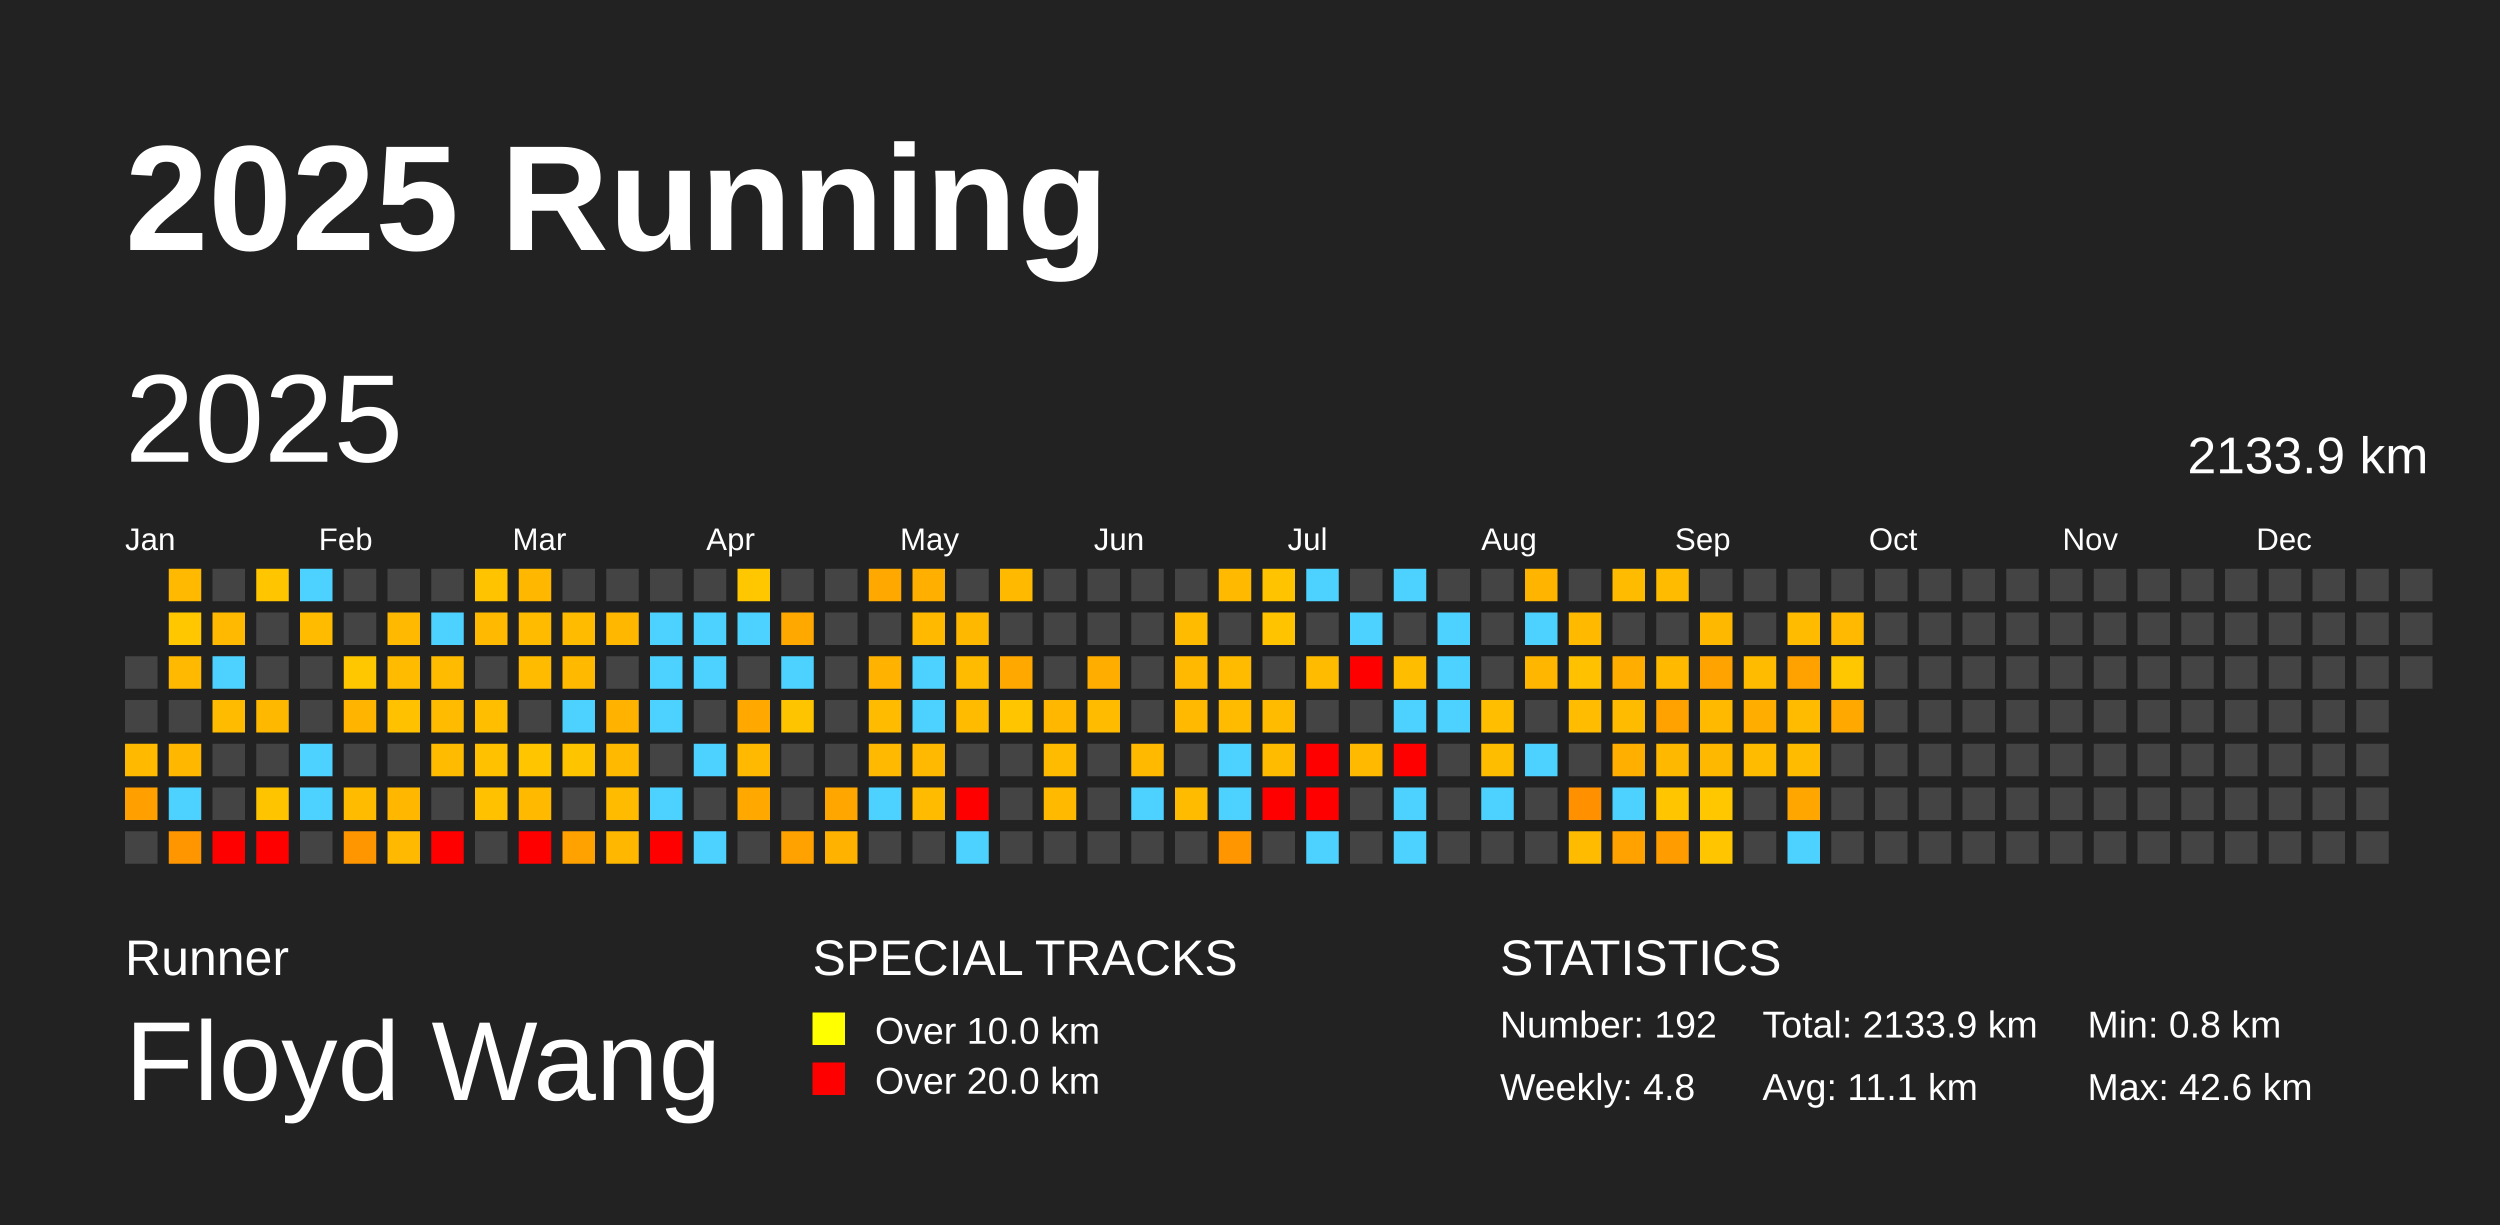
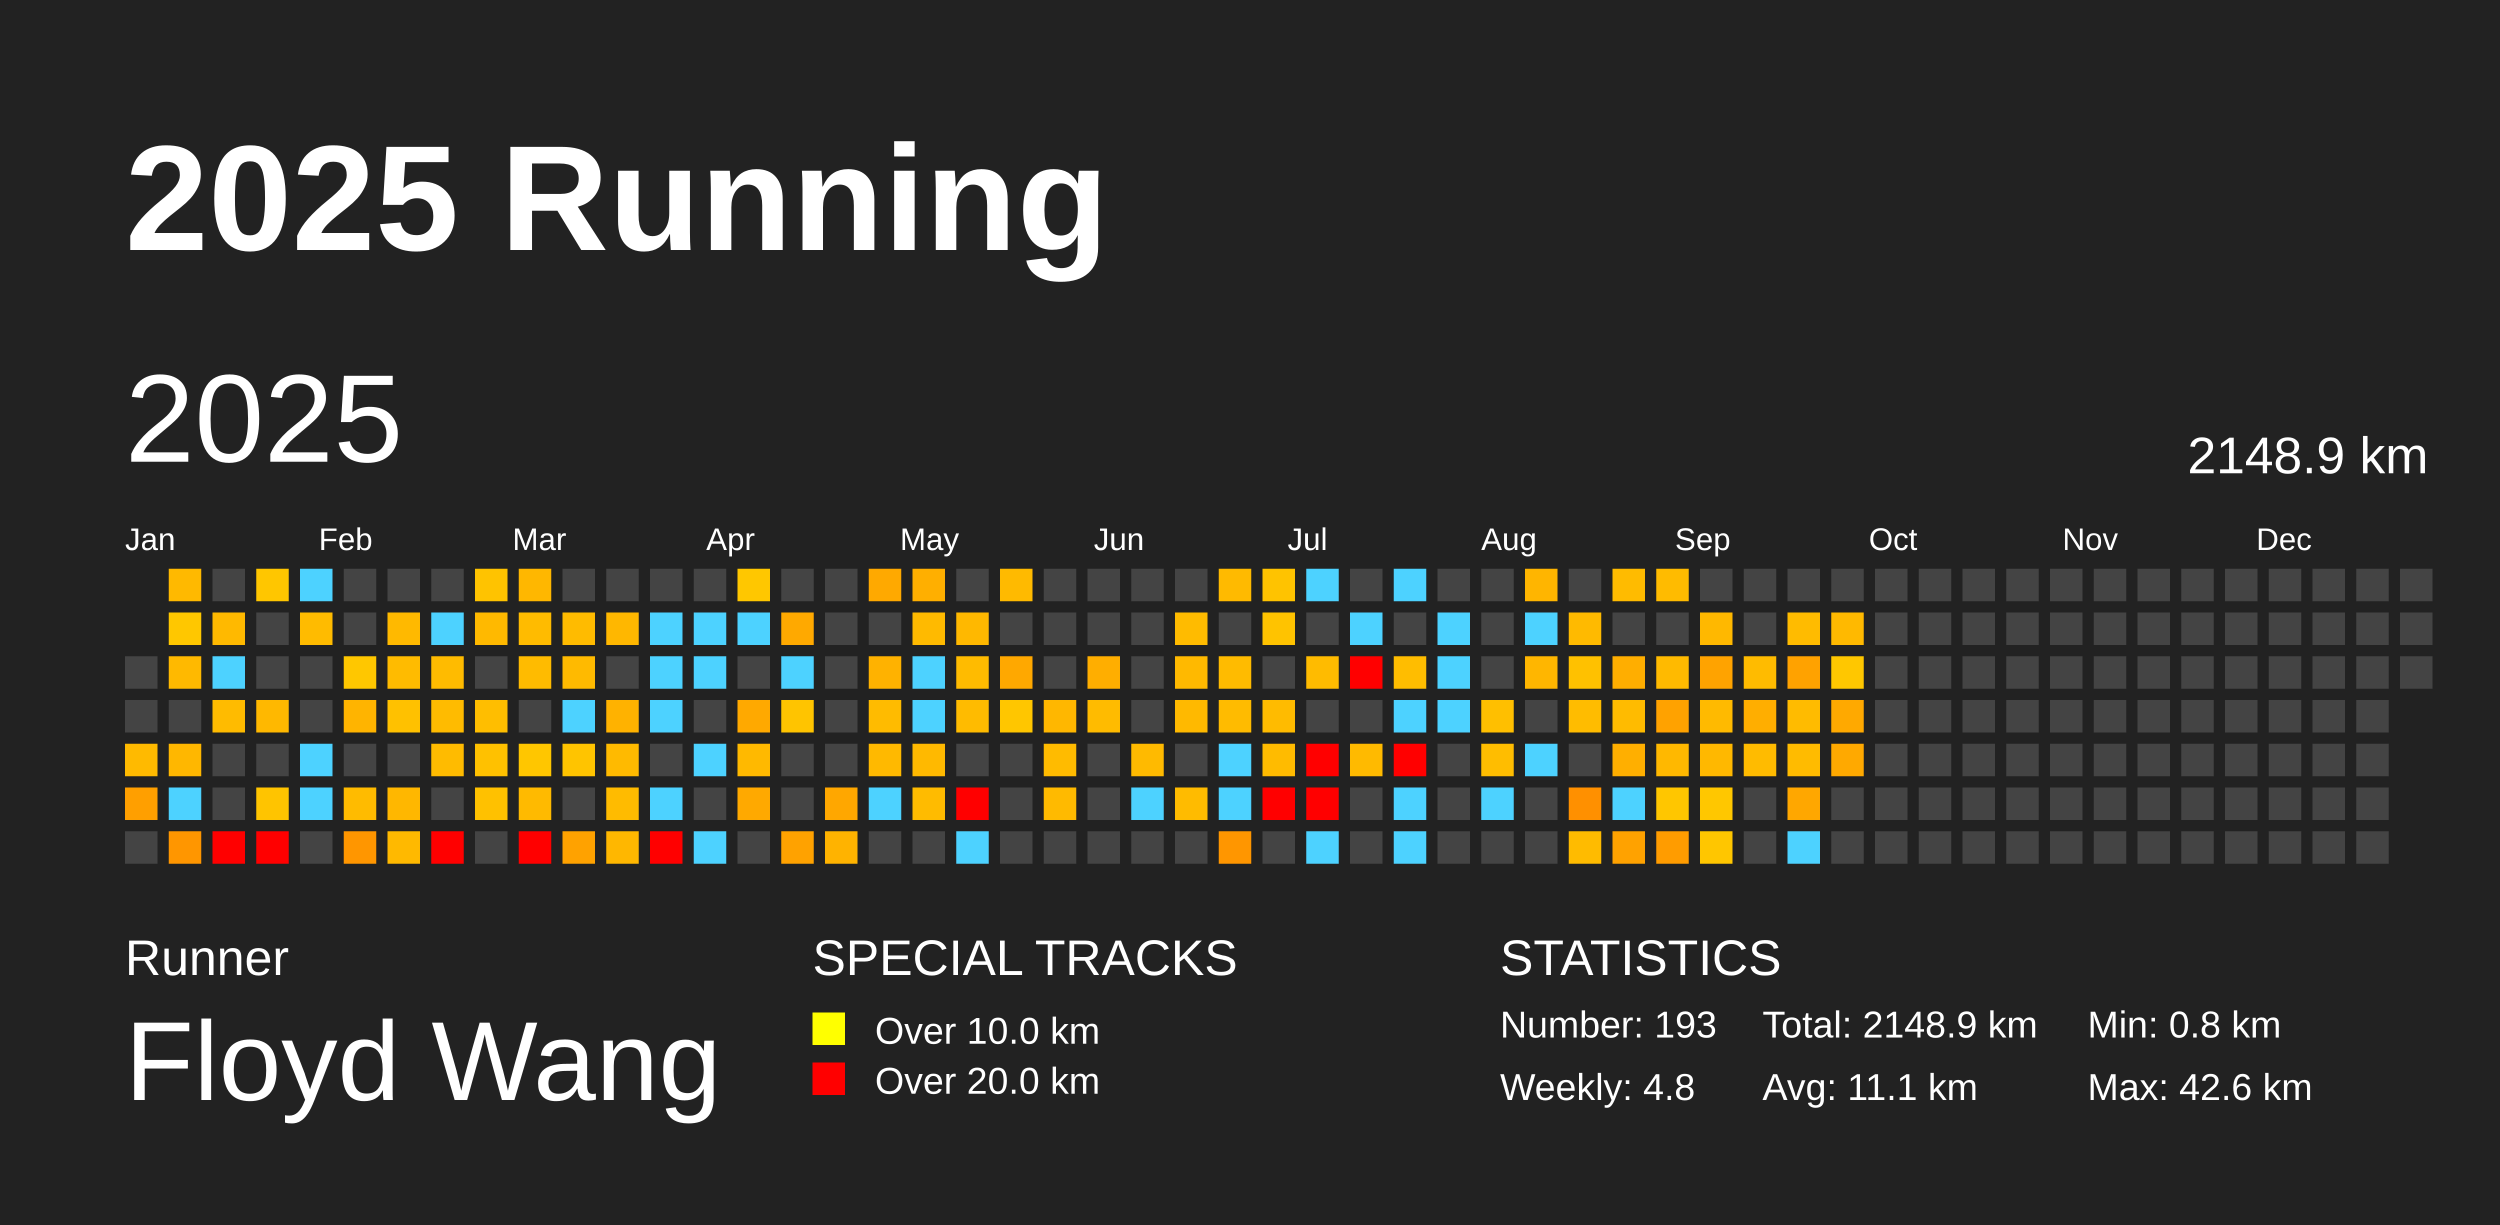
<svg xmlns="http://www.w3.org/2000/svg" baseProfile="full" height="98mm" version="1.1" viewBox="0,0,200,98" width="200mm">
  <defs />
  <rect fill="#222222" height="98" width="200" x="0" y="0" />
  <text fill="#FFFFFF" style="font-size:12px; font-family:Arial; font-weight:bold;" x="10" y="20">2025 Running</text>
  <text fill="#FFFFFF" style="font-size:4px; font-family:Arial" x="10" y="78">Runner</text>
  <text fill="#FFFFFF" style="font-size:9px; font-family:Arial" x="10" y="88">Floyd Wang</text>
  <text fill="#FFFFFF" style="font-size:4px; font-family:Arial" x="65" y="78">SPECIAL TRACKS</text>
  <rect fill="yellow" height="2.6" width="2.6" x="65" y="81" />
  <text fill="#FFFFFF" style="font-size:3px; font-family:Arial" x="70" y="83.5">Over 10.0 km</text>
  <rect fill="red" height="2.6" width="2.6" x="65" y="85" />
  <text fill="#FFFFFF" style="font-size:3px; font-family:Arial" x="70" y="87.5">Over 20.0 km</text>
  <text fill="#FFFFFF" style="font-size:4px; font-family:Arial" x="120" y="78">STATISTICS</text>
-   <text fill="#FFFFFF" style="font-size:3px; font-family:Arial" x="120" y="83">Number: 192</text>
+   <text fill="#FFFFFF" style="font-size:3px; font-family:Arial" x="120" y="83">Number: 193</text>
  <text fill="#FFFFFF" style="font-size:3px; font-family:Arial" x="120" y="88">Weekly: 4.8</text>
-   <text fill="#FFFFFF" style="font-size:3px; font-family:Arial" x="141" y="83">Total: 2133.9 km</text>
+   <text fill="#FFFFFF" style="font-size:3px; font-family:Arial" x="141" y="83">Total: 2148.9 km</text>
  <text fill="#FFFFFF" style="font-size:3px; font-family:Arial" x="141" y="88">Avg: 11.1 km</text>
  <text fill="#FFFFFF" style="font-size:3px; font-family:Arial" x="167" y="83">Min: 0.8 km</text>
  <text fill="#FFFFFF" style="font-size:3px; font-family:Arial" x="167" y="88">Max: 42.6 km</text>
  <text dominant-baseline="hanging" fill="#FFFFFF" style="font-size:10.0px; font-family:Arial;" x="10" y="30">2025</text>
-   <text dominant-baseline="hanging" fill="#FFFFFF" style="font-size:4.125px; font-family:Arial;" x="175" y="35">2133.9 km</text>
+   <text dominant-baseline="hanging" fill="#FFFFFF" style="font-size:4.125px; font-family:Arial;" x="175" y="35">2148.9 km</text>
  <text fill="#FFFFFF" style="font-size:2.5px; font-family:Arial" x="10.0" y="44">Jan</text>
  <text fill="#FFFFFF" style="font-size:2.5px; font-family:Arial" x="25.5" y="44">Feb</text>
  <text fill="#FFFFFF" style="font-size:2.5px; font-family:Arial" x="41.0" y="44">Mar</text>
  <text fill="#FFFFFF" style="font-size:2.5px; font-family:Arial" x="56.5" y="44">Apr</text>
  <text fill="#FFFFFF" style="font-size:2.5px; font-family:Arial" x="72.0" y="44">May</text>
  <text fill="#FFFFFF" style="font-size:2.5px; font-family:Arial" x="87.5" y="44">Jun</text>
  <text fill="#FFFFFF" style="font-size:2.5px; font-family:Arial" x="103.0" y="44">Jul</text>
  <text fill="#FFFFFF" style="font-size:2.5px; font-family:Arial" x="118.5" y="44">Aug</text>
  <text fill="#FFFFFF" style="font-size:2.5px; font-family:Arial" x="134.0" y="44">Sep</text>
  <text fill="#FFFFFF" style="font-size:2.5px; font-family:Arial" x="149.5" y="44">Oct</text>
  <text fill="#FFFFFF" style="font-size:2.5px; font-family:Arial" x="165.0" y="44">Nov</text>
  <text fill="#FFFFFF" style="font-size:2.5px; font-family:Arial" x="180.5" y="44">Dec</text>
  <rect fill="#444444" height="2.6" width="2.6" x="10.0" y="52.5" />
  <rect fill="#444444" height="2.6" width="2.6" x="10.0" y="56.0" />
  <rect fill="#ffba00" height="2.6" width="2.6" x="10.0" y="59.5" />
  <rect fill="#ff9f00" height="2.6" width="2.6" x="10.0" y="63.0" />
  <rect fill="#444444" height="2.6" width="2.6" x="10.0" y="66.5" />
  <rect fill="#ffb900" height="2.6" width="2.6" x="13.5" y="45.5" />
  <rect fill="#ffc700" height="2.6" width="2.6" x="13.5" y="49.0" />
  <rect fill="#ffb900" height="2.6" width="2.6" x="13.5" y="52.5" />
  <rect fill="#444444" height="2.6" width="2.6" x="13.5" y="56.0" />
  <rect fill="#ffb700" height="2.6" width="2.6" x="13.5" y="59.5" />
  <rect fill="#4dd2ff" height="2.6" width="2.6" x="13.5" y="63.0" />
  <rect fill="#ff9600" height="2.6" width="2.6" x="13.5" y="66.5" />
  <rect fill="#444444" height="2.6" width="2.6" x="17.0" y="45.5" />
  <rect fill="#ffb900" height="2.6" width="2.6" x="17.0" y="49.0" />
  <rect fill="#4dd2ff" height="2.6" width="2.6" x="17.0" y="52.5" />
  <rect fill="#ffbb00" height="2.6" width="2.6" x="17.0" y="56.0" />
  <rect fill="#444444" height="2.6" width="2.6" x="17.0" y="59.5" />
  <rect fill="#444444" height="2.6" width="2.6" x="17.0" y="63.0" />
  <rect fill="red" height="2.6" width="2.6" x="17.0" y="66.5" />
  <rect fill="#ffc600" height="2.6" width="2.6" x="20.5" y="45.5" />
  <rect fill="#444444" height="2.6" width="2.6" x="20.5" y="49.0" />
  <rect fill="#444444" height="2.6" width="2.6" x="20.5" y="52.5" />
  <rect fill="#ffb800" height="2.6" width="2.6" x="20.5" y="56.0" />
  <rect fill="#444444" height="2.6" width="2.6" x="20.5" y="59.5" />
  <rect fill="#ffc400" height="2.6" width="2.6" x="20.5" y="63.0" />
  <rect fill="red" height="2.6" width="2.6" x="20.5" y="66.5" />
  <rect fill="#4dd2ff" height="2.6" width="2.6" x="24.0" y="45.5" />
  <rect fill="#ffbb00" height="2.6" width="2.6" x="24.0" y="49.0" />
  <rect fill="#444444" height="2.6" width="2.6" x="24.0" y="52.5" />
  <rect fill="#444444" height="2.6" width="2.6" x="24.0" y="56.0" />
  <rect fill="#4dd2ff" height="2.6" width="2.6" x="24.0" y="59.5" />
  <rect fill="#4dd2ff" height="2.6" width="2.6" x="24.0" y="63.0" />
  <rect fill="#444444" height="2.6" width="2.6" x="24.0" y="66.5" />
  <rect fill="#444444" height="2.6" width="2.6" x="27.5" y="45.5" />
  <rect fill="#444444" height="2.6" width="2.6" x="27.5" y="49.0" />
  <rect fill="#ffc700" height="2.6" width="2.6" x="27.5" y="52.5" />
  <rect fill="#ffb400" height="2.6" width="2.6" x="27.5" y="56.0" />
  <rect fill="#444444" height="2.6" width="2.6" x="27.5" y="59.5" />
  <rect fill="#ffbb00" height="2.6" width="2.6" x="27.5" y="63.0" />
  <rect fill="#ff9600" height="2.6" width="2.6" x="27.5" y="66.5" />
  <rect fill="#444444" height="2.6" width="2.6" x="31.0" y="45.5" />
  <rect fill="#ffb900" height="2.6" width="2.6" x="31.0" y="49.0" />
  <rect fill="#ffbb00" height="2.6" width="2.6" x="31.0" y="52.5" />
  <rect fill="#ffc100" height="2.6" width="2.6" x="31.0" y="56.0" />
  <rect fill="#444444" height="2.6" width="2.6" x="31.0" y="59.5" />
  <rect fill="#ffb700" height="2.6" width="2.6" x="31.0" y="63.0" />
  <rect fill="#ffb900" height="2.6" width="2.6" x="31.0" y="66.5" />
  <rect fill="#444444" height="2.6" width="2.6" x="34.5" y="45.5" />
  <rect fill="#4dd2ff" height="2.6" width="2.6" x="34.5" y="49.0" />
  <rect fill="#ffbb00" height="2.6" width="2.6" x="34.5" y="52.5" />
  <rect fill="#ffbb00" height="2.6" width="2.6" x="34.5" y="56.0" />
  <rect fill="#ffbb00" height="2.6" width="2.6" x="34.5" y="59.5" />
  <rect fill="#444444" height="2.6" width="2.6" x="34.5" y="63.0" />
  <rect fill="red" height="2.6" width="2.6" x="34.5" y="66.5" />
  <rect fill="#ffc300" height="2.6" width="2.6" x="38.0" y="45.5" />
  <rect fill="#ffb900" height="2.6" width="2.6" x="38.0" y="49.0" />
  <rect fill="#444444" height="2.6" width="2.6" x="38.0" y="52.5" />
  <rect fill="#ffbe00" height="2.6" width="2.6" x="38.0" y="56.0" />
  <rect fill="#ffc100" height="2.6" width="2.6" x="38.0" y="59.5" />
  <rect fill="#ffc100" height="2.6" width="2.6" x="38.0" y="63.0" />
  <rect fill="#444444" height="2.6" width="2.6" x="38.0" y="66.5" />
  <rect fill="#ffb700" height="2.6" width="2.6" x="41.5" y="45.5" />
  <rect fill="#ffbb00" height="2.6" width="2.6" x="41.5" y="49.0" />
  <rect fill="#ffbb00" height="2.6" width="2.6" x="41.5" y="52.5" />
  <rect fill="#444444" height="2.6" width="2.6" x="41.5" y="56.0" />
  <rect fill="#ffc600" height="2.6" width="2.6" x="41.5" y="59.5" />
  <rect fill="#ffba00" height="2.6" width="2.6" x="41.5" y="63.0" />
  <rect fill="red" height="2.6" width="2.6" x="41.5" y="66.5" />
  <rect fill="#444444" height="2.6" width="2.6" x="45.0" y="45.5" />
  <rect fill="#ffbb00" height="2.6" width="2.6" x="45.0" y="49.0" />
  <rect fill="#ffba00" height="2.6" width="2.6" x="45.0" y="52.5" />
  <rect fill="#4dd2ff" height="2.6" width="2.6" x="45.0" y="56.0" />
  <rect fill="#ffc400" height="2.6" width="2.6" x="45.0" y="59.5" />
  <rect fill="#444444" height="2.6" width="2.6" x="45.0" y="63.0" />
  <rect fill="#ffa200" height="2.6" width="2.6" x="45.0" y="66.5" />
  <rect fill="#444444" height="2.6" width="2.6" x="48.5" y="45.5" />
  <rect fill="#ffb700" height="2.6" width="2.6" x="48.5" y="49.0" />
  <rect fill="#444444" height="2.6" width="2.6" x="48.5" y="52.5" />
  <rect fill="#ffb200" height="2.6" width="2.6" x="48.5" y="56.0" />
  <rect fill="#ffba00" height="2.6" width="2.6" x="48.5" y="59.5" />
  <rect fill="#ffbb00" height="2.6" width="2.6" x="48.5" y="63.0" />
  <rect fill="#ffb700" height="2.6" width="2.6" x="48.5" y="66.5" />
  <rect fill="#444444" height="2.6" width="2.6" x="52.0" y="45.5" />
  <rect fill="#4dd2ff" height="2.6" width="2.6" x="52.0" y="49.0" />
  <rect fill="#4dd2ff" height="2.6" width="2.6" x="52.0" y="52.5" />
  <rect fill="#4dd2ff" height="2.6" width="2.6" x="52.0" y="56.0" />
  <rect fill="#444444" height="2.6" width="2.6" x="52.0" y="59.5" />
  <rect fill="#4dd2ff" height="2.6" width="2.6" x="52.0" y="63.0" />
  <rect fill="red" height="2.6" width="2.6" x="52.0" y="66.5" />
  <rect fill="#444444" height="2.6" width="2.6" x="55.5" y="45.5" />
  <rect fill="#4dd2ff" height="2.6" width="2.6" x="55.5" y="49.0" />
  <rect fill="#4dd2ff" height="2.6" width="2.6" x="55.5" y="52.5" />
  <rect fill="#444444" height="2.6" width="2.6" x="55.5" y="56.0" />
  <rect fill="#4dd2ff" height="2.6" width="2.6" x="55.5" y="59.5" />
  <rect fill="#444444" height="2.6" width="2.6" x="55.5" y="63.0" />
  <rect fill="#4dd2ff" height="2.6" width="2.6" x="55.5" y="66.5" />
  <rect fill="#ffc700" height="2.6" width="2.6" x="59.0" y="45.5" />
  <rect fill="#4dd2ff" height="2.6" width="2.6" x="59.0" y="49.0" />
  <rect fill="#444444" height="2.6" width="2.6" x="59.0" y="52.5" />
  <rect fill="#ffa900" height="2.6" width="2.6" x="59.0" y="56.0" />
  <rect fill="#ffb900" height="2.6" width="2.6" x="59.0" y="59.5" />
  <rect fill="#ffa900" height="2.6" width="2.6" x="59.0" y="63.0" />
  <rect fill="#444444" height="2.6" width="2.6" x="59.0" y="66.5" />
  <rect fill="#444444" height="2.6" width="2.6" x="62.5" y="45.5" />
  <rect fill="#ffa900" height="2.6" width="2.6" x="62.5" y="49.0" />
  <rect fill="#4dd2ff" height="2.6" width="2.6" x="62.5" y="52.5" />
  <rect fill="#ffc400" height="2.6" width="2.6" x="62.5" y="56.0" />
  <rect fill="#444444" height="2.6" width="2.6" x="62.5" y="59.5" />
  <rect fill="#444444" height="2.6" width="2.6" x="62.5" y="63.0" />
  <rect fill="#ffa200" height="2.6" width="2.6" x="62.5" y="66.5" />
  <rect fill="#444444" height="2.6" width="2.6" x="66.0" y="45.5" />
  <rect fill="#444444" height="2.6" width="2.6" x="66.0" y="49.0" />
  <rect fill="#444444" height="2.6" width="2.6" x="66.0" y="52.5" />
  <rect fill="#444444" height="2.6" width="2.6" x="66.0" y="56.0" />
  <rect fill="#444444" height="2.6" width="2.6" x="66.0" y="59.5" />
  <rect fill="#ffa700" height="2.6" width="2.6" x="66.0" y="63.0" />
  <rect fill="#ffb300" height="2.6" width="2.6" x="66.0" y="66.5" />
  <rect fill="#ffa900" height="2.6" width="2.6" x="69.5" y="45.5" />
  <rect fill="#444444" height="2.6" width="2.6" x="69.5" y="49.0" />
  <rect fill="#ffb200" height="2.6" width="2.6" x="69.5" y="52.5" />
  <rect fill="#ffbb00" height="2.6" width="2.6" x="69.5" y="56.0" />
  <rect fill="#ffb900" height="2.6" width="2.6" x="69.5" y="59.5" />
  <rect fill="#4dd2ff" height="2.6" width="2.6" x="69.5" y="63.0" />
  <rect fill="#444444" height="2.6" width="2.6" x="69.5" y="66.5" />
  <rect fill="#ffaf00" height="2.6" width="2.6" x="73.0" y="45.5" />
  <rect fill="#ffba00" height="2.6" width="2.6" x="73.0" y="49.0" />
  <rect fill="#4dd2ff" height="2.6" width="2.6" x="73.0" y="52.5" />
  <rect fill="#4dd2ff" height="2.6" width="2.6" x="73.0" y="56.0" />
  <rect fill="#ffb900" height="2.6" width="2.6" x="73.0" y="59.5" />
  <rect fill="#ffbb00" height="2.6" width="2.6" x="73.0" y="63.0" />
  <rect fill="#444444" height="2.6" width="2.6" x="73.0" y="66.5" />
  <rect fill="#444444" height="2.6" width="2.6" x="76.5" y="45.5" />
  <rect fill="#ffb800" height="2.6" width="2.6" x="76.5" y="49.0" />
  <rect fill="#ffbb00" height="2.6" width="2.6" x="76.5" y="52.5" />
  <rect fill="#ffbb00" height="2.6" width="2.6" x="76.5" y="56.0" />
  <rect fill="#444444" height="2.6" width="2.6" x="76.5" y="59.5" />
  <rect fill="red" height="2.6" width="2.6" x="76.5" y="63.0" />
  <rect fill="#4dd2ff" height="2.6" width="2.6" x="76.5" y="66.5" />
  <rect fill="#ffba00" height="2.6" width="2.6" x="80.0" y="45.5" />
  <rect fill="#444444" height="2.6" width="2.6" x="80.0" y="49.0" />
  <rect fill="#ffa800" height="2.6" width="2.6" x="80.0" y="52.5" />
  <rect fill="#ffc600" height="2.6" width="2.6" x="80.0" y="56.0" />
  <rect fill="#444444" height="2.6" width="2.6" x="80.0" y="59.5" />
  <rect fill="#444444" height="2.6" width="2.6" x="80.0" y="63.0" />
  <rect fill="#444444" height="2.6" width="2.6" x="80.0" y="66.5" />
  <rect fill="#444444" height="2.6" width="2.6" x="83.5" y="45.5" />
  <rect fill="#444444" height="2.6" width="2.6" x="83.5" y="49.0" />
  <rect fill="#444444" height="2.6" width="2.6" x="83.5" y="52.5" />
  <rect fill="#ffb700" height="2.6" width="2.6" x="83.5" y="56.0" />
  <rect fill="#ffbb00" height="2.6" width="2.6" x="83.5" y="59.5" />
  <rect fill="#ffba00" height="2.6" width="2.6" x="83.5" y="63.0" />
  <rect fill="#444444" height="2.6" width="2.6" x="83.5" y="66.5" />
  <rect fill="#444444" height="2.6" width="2.6" x="87.0" y="45.5" />
  <rect fill="#444444" height="2.6" width="2.6" x="87.0" y="49.0" />
  <rect fill="#ffae00" height="2.6" width="2.6" x="87.0" y="52.5" />
  <rect fill="#ffbb00" height="2.6" width="2.6" x="87.0" y="56.0" />
  <rect fill="#444444" height="2.6" width="2.6" x="87.0" y="59.5" />
  <rect fill="#444444" height="2.6" width="2.6" x="87.0" y="63.0" />
  <rect fill="#444444" height="2.6" width="2.6" x="87.0" y="66.5" />
  <rect fill="#444444" height="2.6" width="2.6" x="90.5" y="45.5" />
  <rect fill="#444444" height="2.6" width="2.6" x="90.5" y="49.0" />
  <rect fill="#444444" height="2.6" width="2.6" x="90.5" y="52.5" />
  <rect fill="#444444" height="2.6" width="2.6" x="90.5" y="56.0" />
  <rect fill="#ffba00" height="2.6" width="2.6" x="90.5" y="59.5" />
  <rect fill="#4dd2ff" height="2.6" width="2.6" x="90.5" y="63.0" />
  <rect fill="#444444" height="2.6" width="2.6" x="90.5" y="66.5" />
  <rect fill="#444444" height="2.6" width="2.6" x="94.0" y="45.5" />
  <rect fill="#ffbb00" height="2.6" width="2.6" x="94.0" y="49.0" />
  <rect fill="#ffb900" height="2.6" width="2.6" x="94.0" y="52.5" />
  <rect fill="#ffb900" height="2.6" width="2.6" x="94.0" y="56.0" />
  <rect fill="#444444" height="2.6" width="2.6" x="94.0" y="59.5" />
  <rect fill="#ffbb00" height="2.6" width="2.6" x="94.0" y="63.0" />
  <rect fill="#444444" height="2.6" width="2.6" x="94.0" y="66.5" />
  <rect fill="#ffba00" height="2.6" width="2.6" x="97.5" y="45.5" />
  <rect fill="#444444" height="2.6" width="2.6" x="97.5" y="49.0" />
  <rect fill="#ffbb00" height="2.6" width="2.6" x="97.5" y="52.5" />
  <rect fill="#ffbb00" height="2.6" width="2.6" x="97.5" y="56.0" />
  <rect fill="#4dd2ff" height="2.6" width="2.6" x="97.5" y="59.5" />
  <rect fill="#4dd2ff" height="2.6" width="2.6" x="97.5" y="63.0" />
  <rect fill="#ff9600" height="2.6" width="2.6" x="97.5" y="66.5" />
  <rect fill="#ffc300" height="2.6" width="2.6" x="101.0" y="45.5" />
  <rect fill="#ffc300" height="2.6" width="2.6" x="101.0" y="49.0" />
  <rect fill="#444444" height="2.6" width="2.6" x="101.0" y="52.5" />
  <rect fill="#ffbb00" height="2.6" width="2.6" x="101.0" y="56.0" />
  <rect fill="#ffbb00" height="2.6" width="2.6" x="101.0" y="59.5" />
  <rect fill="red" height="2.6" width="2.6" x="101.0" y="63.0" />
  <rect fill="#444444" height="2.6" width="2.6" x="101.0" y="66.5" />
  <rect fill="#4dd2ff" height="2.6" width="2.6" x="104.5" y="45.5" />
  <rect fill="#444444" height="2.6" width="2.6" x="104.5" y="49.0" />
  <rect fill="#ffbb00" height="2.6" width="2.6" x="104.5" y="52.5" />
  <rect fill="#444444" height="2.6" width="2.6" x="104.5" y="56.0" />
  <rect fill="red" height="2.6" width="2.6" x="104.5" y="59.5" />
  <rect fill="red" height="2.6" width="2.6" x="104.5" y="63.0" />
  <rect fill="#4dd2ff" height="2.6" width="2.6" x="104.5" y="66.5" />
  <rect fill="#444444" height="2.6" width="2.6" x="108.0" y="45.5" />
  <rect fill="#4dd2ff" height="2.6" width="2.6" x="108.0" y="49.0" />
  <rect fill="red" height="2.6" width="2.6" x="108.0" y="52.5" />
  <rect fill="#444444" height="2.6" width="2.6" x="108.0" y="56.0" />
  <rect fill="#ffba00" height="2.6" width="2.6" x="108.0" y="59.5" />
  <rect fill="#444444" height="2.6" width="2.6" x="108.0" y="63.0" />
  <rect fill="#444444" height="2.6" width="2.6" x="108.0" y="66.5" />
  <rect fill="#4dd2ff" height="2.6" width="2.6" x="111.5" y="45.5" />
  <rect fill="#444444" height="2.6" width="2.6" x="111.5" y="49.0" />
  <rect fill="#ffbd00" height="2.6" width="2.6" x="111.5" y="52.5" />
  <rect fill="#4dd2ff" height="2.6" width="2.6" x="111.5" y="56.0" />
  <rect fill="red" height="2.6" width="2.6" x="111.5" y="59.5" />
  <rect fill="#4dd2ff" height="2.6" width="2.6" x="111.5" y="63.0" />
  <rect fill="#4dd2ff" height="2.6" width="2.6" x="111.5" y="66.5" />
  <rect fill="#444444" height="2.6" width="2.6" x="115.0" y="45.5" />
  <rect fill="#4dd2ff" height="2.6" width="2.6" x="115.0" y="49.0" />
  <rect fill="#4dd2ff" height="2.6" width="2.6" x="115.0" y="52.5" />
  <rect fill="#4dd2ff" height="2.6" width="2.6" x="115.0" y="56.0" />
  <rect fill="#444444" height="2.6" width="2.6" x="115.0" y="59.5" />
  <rect fill="#444444" height="2.6" width="2.6" x="115.0" y="63.0" />
  <rect fill="#444444" height="2.6" width="2.6" x="115.0" y="66.5" />
  <rect fill="#444444" height="2.6" width="2.6" x="118.5" y="45.5" />
  <rect fill="#444444" height="2.6" width="2.6" x="118.5" y="49.0" />
  <rect fill="#444444" height="2.6" width="2.6" x="118.5" y="52.5" />
  <rect fill="#ffbf00" height="2.6" width="2.6" x="118.5" y="56.0" />
  <rect fill="#ffbd00" height="2.6" width="2.6" x="118.5" y="59.5" />
  <rect fill="#4dd2ff" height="2.6" width="2.6" x="118.5" y="63.0" />
  <rect fill="#444444" height="2.6" width="2.6" x="118.5" y="66.5" />
  <rect fill="#ffb500" height="2.6" width="2.6" x="122.0" y="45.5" />
  <rect fill="#4dd2ff" height="2.6" width="2.6" x="122.0" y="49.0" />
  <rect fill="#ffb600" height="2.6" width="2.6" x="122.0" y="52.5" />
  <rect fill="#444444" height="2.6" width="2.6" x="122.0" y="56.0" />
  <rect fill="#4dd2ff" height="2.6" width="2.6" x="122.0" y="59.5" />
  <rect fill="#444444" height="2.6" width="2.6" x="122.0" y="63.0" />
  <rect fill="#444444" height="2.6" width="2.6" x="122.0" y="66.5" />
  <rect fill="#444444" height="2.6" width="2.6" x="125.5" y="45.5" />
  <rect fill="#ffba00" height="2.6" width="2.6" x="125.5" y="49.0" />
  <rect fill="#ffc100" height="2.6" width="2.6" x="125.5" y="52.5" />
  <rect fill="#ffbc00" height="2.6" width="2.6" x="125.5" y="56.0" />
  <rect fill="#444444" height="2.6" width="2.6" x="125.5" y="59.5" />
  <rect fill="#ff9000" height="2.6" width="2.6" x="125.5" y="63.0" />
  <rect fill="#ffbb00" height="2.6" width="2.6" x="125.5" y="66.5" />
  <rect fill="#ffbb00" height="2.6" width="2.6" x="129.0" y="45.5" />
  <rect fill="#444444" height="2.6" width="2.6" x="129.0" y="49.0" />
  <rect fill="#ffae00" height="2.6" width="2.6" x="129.0" y="52.5" />
  <rect fill="#ffbb00" height="2.6" width="2.6" x="129.0" y="56.0" />
  <rect fill="#ffaf00" height="2.6" width="2.6" x="129.0" y="59.5" />
  <rect fill="#4dd2ff" height="2.6" width="2.6" x="129.0" y="63.0" />
  <rect fill="#ffa200" height="2.6" width="2.6" x="129.0" y="66.5" />
  <rect fill="#ffbb00" height="2.6" width="2.6" x="132.5" y="45.5" />
  <rect fill="#444444" height="2.6" width="2.6" x="132.5" y="49.0" />
  <rect fill="#ffba00" height="2.6" width="2.6" x="132.5" y="52.5" />
  <rect fill="#ffa200" height="2.6" width="2.6" x="132.5" y="56.0" />
  <rect fill="#ffb800" height="2.6" width="2.6" x="132.5" y="59.5" />
  <rect fill="#ffc600" height="2.6" width="2.6" x="132.5" y="63.0" />
  <rect fill="#ff9c00" height="2.6" width="2.6" x="132.5" y="66.5" />
  <rect fill="#444444" height="2.6" width="2.6" x="136.0" y="45.5" />
  <rect fill="#ffb800" height="2.6" width="2.6" x="136.0" y="49.0" />
  <rect fill="#ffa300" height="2.6" width="2.6" x="136.0" y="52.5" />
  <rect fill="#ffba00" height="2.6" width="2.6" x="136.0" y="56.0" />
  <rect fill="#ffb800" height="2.6" width="2.6" x="136.0" y="59.5" />
  <rect fill="#ffc700" height="2.6" width="2.6" x="136.0" y="63.0" />
  <rect fill="#ffc600" height="2.6" width="2.6" x="136.0" y="66.5" />
  <rect fill="#444444" height="2.6" width="2.6" x="139.5" y="45.5" />
  <rect fill="#444444" height="2.6" width="2.6" x="139.5" y="49.0" />
  <rect fill="#ffbb00" height="2.6" width="2.6" x="139.5" y="52.5" />
  <rect fill="#ffae00" height="2.6" width="2.6" x="139.5" y="56.0" />
  <rect fill="#ffbb00" height="2.6" width="2.6" x="139.5" y="59.5" />
  <rect fill="#444444" height="2.6" width="2.6" x="139.5" y="63.0" />
  <rect fill="#444444" height="2.6" width="2.6" x="139.5" y="66.5" />
  <rect fill="#444444" height="2.6" width="2.6" x="143.0" y="45.5" />
  <rect fill="#ffbb00" height="2.6" width="2.6" x="143.0" y="49.0" />
  <rect fill="#ffa200" height="2.6" width="2.6" x="143.0" y="52.5" />
  <rect fill="#ffbb00" height="2.6" width="2.6" x="143.0" y="56.0" />
  <rect fill="#ffbb00" height="2.6" width="2.6" x="143.0" y="59.5" />
  <rect fill="#ffa700" height="2.6" width="2.6" x="143.0" y="63.0" />
  <rect fill="#4dd2ff" height="2.6" width="2.6" x="143.0" y="66.5" />
  <rect fill="#444444" height="2.6" width="2.6" x="146.5" y="45.5" />
  <rect fill="#ffb900" height="2.6" width="2.6" x="146.5" y="49.0" />
  <rect fill="#ffc700" height="2.6" width="2.6" x="146.5" y="52.5" />
  <rect fill="#ffa900" height="2.6" width="2.6" x="146.5" y="56.0" />
-   <rect fill="#444444" height="2.6" width="2.6" x="146.5" y="59.5" />
+   <rect fill="#ffa900" height="2.6" width="2.6" x="146.5" y="59.5" />
  <rect fill="#444444" height="2.6" width="2.6" x="146.5" y="63.0" />
  <rect fill="#444444" height="2.6" width="2.6" x="146.5" y="66.5" />
  <rect fill="#444444" height="2.6" width="2.6" x="150.0" y="45.5" />
  <rect fill="#444444" height="2.6" width="2.6" x="150.0" y="49.0" />
  <rect fill="#444444" height="2.6" width="2.6" x="150.0" y="52.5" />
  <rect fill="#444444" height="2.6" width="2.6" x="150.0" y="56.0" />
  <rect fill="#444444" height="2.6" width="2.6" x="150.0" y="59.5" />
  <rect fill="#444444" height="2.6" width="2.6" x="150.0" y="63.0" />
  <rect fill="#444444" height="2.6" width="2.6" x="150.0" y="66.5" />
  <rect fill="#444444" height="2.6" width="2.6" x="153.5" y="45.5" />
  <rect fill="#444444" height="2.6" width="2.6" x="153.5" y="49.0" />
  <rect fill="#444444" height="2.6" width="2.6" x="153.5" y="52.5" />
  <rect fill="#444444" height="2.6" width="2.6" x="153.5" y="56.0" />
  <rect fill="#444444" height="2.6" width="2.6" x="153.5" y="59.5" />
  <rect fill="#444444" height="2.6" width="2.6" x="153.5" y="63.0" />
  <rect fill="#444444" height="2.6" width="2.6" x="153.5" y="66.5" />
  <rect fill="#444444" height="2.6" width="2.6" x="157.0" y="45.5" />
  <rect fill="#444444" height="2.6" width="2.6" x="157.0" y="49.0" />
  <rect fill="#444444" height="2.6" width="2.6" x="157.0" y="52.5" />
  <rect fill="#444444" height="2.6" width="2.6" x="157.0" y="56.0" />
  <rect fill="#444444" height="2.6" width="2.6" x="157.0" y="59.5" />
  <rect fill="#444444" height="2.6" width="2.6" x="157.0" y="63.0" />
  <rect fill="#444444" height="2.6" width="2.6" x="157.0" y="66.5" />
  <rect fill="#444444" height="2.6" width="2.6" x="160.5" y="45.5" />
  <rect fill="#444444" height="2.6" width="2.6" x="160.5" y="49.0" />
  <rect fill="#444444" height="2.6" width="2.6" x="160.5" y="52.5" />
  <rect fill="#444444" height="2.6" width="2.6" x="160.5" y="56.0" />
  <rect fill="#444444" height="2.6" width="2.6" x="160.5" y="59.5" />
  <rect fill="#444444" height="2.6" width="2.6" x="160.5" y="63.0" />
  <rect fill="#444444" height="2.6" width="2.6" x="160.5" y="66.5" />
  <rect fill="#444444" height="2.6" width="2.6" x="164.0" y="45.5" />
  <rect fill="#444444" height="2.6" width="2.6" x="164.0" y="49.0" />
  <rect fill="#444444" height="2.6" width="2.6" x="164.0" y="52.5" />
  <rect fill="#444444" height="2.6" width="2.6" x="164.0" y="56.0" />
  <rect fill="#444444" height="2.6" width="2.6" x="164.0" y="59.5" />
  <rect fill="#444444" height="2.6" width="2.6" x="164.0" y="63.0" />
  <rect fill="#444444" height="2.6" width="2.6" x="164.0" y="66.5" />
  <rect fill="#444444" height="2.6" width="2.6" x="167.5" y="45.5" />
  <rect fill="#444444" height="2.6" width="2.6" x="167.5" y="49.0" />
  <rect fill="#444444" height="2.6" width="2.6" x="167.5" y="52.5" />
  <rect fill="#444444" height="2.6" width="2.6" x="167.5" y="56.0" />
  <rect fill="#444444" height="2.6" width="2.6" x="167.5" y="59.5" />
  <rect fill="#444444" height="2.6" width="2.6" x="167.5" y="63.0" />
  <rect fill="#444444" height="2.6" width="2.6" x="167.5" y="66.5" />
  <rect fill="#444444" height="2.6" width="2.6" x="171.0" y="45.5" />
  <rect fill="#444444" height="2.6" width="2.6" x="171.0" y="49.0" />
  <rect fill="#444444" height="2.6" width="2.6" x="171.0" y="52.5" />
  <rect fill="#444444" height="2.6" width="2.6" x="171.0" y="56.0" />
  <rect fill="#444444" height="2.6" width="2.6" x="171.0" y="59.5" />
  <rect fill="#444444" height="2.6" width="2.6" x="171.0" y="63.0" />
  <rect fill="#444444" height="2.6" width="2.6" x="171.0" y="66.5" />
  <rect fill="#444444" height="2.6" width="2.6" x="174.5" y="45.5" />
  <rect fill="#444444" height="2.6" width="2.6" x="174.5" y="49.0" />
  <rect fill="#444444" height="2.6" width="2.6" x="174.5" y="52.5" />
  <rect fill="#444444" height="2.6" width="2.6" x="174.5" y="56.0" />
  <rect fill="#444444" height="2.6" width="2.6" x="174.5" y="59.5" />
  <rect fill="#444444" height="2.6" width="2.6" x="174.5" y="63.0" />
  <rect fill="#444444" height="2.6" width="2.6" x="174.5" y="66.5" />
  <rect fill="#444444" height="2.6" width="2.6" x="178.0" y="45.5" />
  <rect fill="#444444" height="2.6" width="2.6" x="178.0" y="49.0" />
  <rect fill="#444444" height="2.6" width="2.6" x="178.0" y="52.5" />
  <rect fill="#444444" height="2.6" width="2.6" x="178.0" y="56.0" />
  <rect fill="#444444" height="2.6" width="2.6" x="178.0" y="59.5" />
  <rect fill="#444444" height="2.6" width="2.6" x="178.0" y="63.0" />
  <rect fill="#444444" height="2.6" width="2.6" x="178.0" y="66.5" />
  <rect fill="#444444" height="2.6" width="2.6" x="181.5" y="45.5" />
  <rect fill="#444444" height="2.6" width="2.6" x="181.5" y="49.0" />
  <rect fill="#444444" height="2.6" width="2.6" x="181.5" y="52.5" />
  <rect fill="#444444" height="2.6" width="2.6" x="181.5" y="56.0" />
  <rect fill="#444444" height="2.6" width="2.6" x="181.5" y="59.5" />
  <rect fill="#444444" height="2.6" width="2.6" x="181.5" y="63.0" />
  <rect fill="#444444" height="2.6" width="2.6" x="181.5" y="66.5" />
  <rect fill="#444444" height="2.6" width="2.6" x="185.0" y="45.5" />
  <rect fill="#444444" height="2.6" width="2.6" x="185.0" y="49.0" />
  <rect fill="#444444" height="2.6" width="2.6" x="185.0" y="52.5" />
  <rect fill="#444444" height="2.6" width="2.6" x="185.0" y="56.0" />
  <rect fill="#444444" height="2.6" width="2.6" x="185.0" y="59.5" />
  <rect fill="#444444" height="2.6" width="2.6" x="185.0" y="63.0" />
  <rect fill="#444444" height="2.6" width="2.6" x="185.0" y="66.5" />
  <rect fill="#444444" height="2.6" width="2.6" x="188.5" y="45.5" />
  <rect fill="#444444" height="2.6" width="2.6" x="188.5" y="49.0" />
  <rect fill="#444444" height="2.6" width="2.6" x="188.5" y="52.5" />
  <rect fill="#444444" height="2.6" width="2.6" x="188.5" y="56.0" />
  <rect fill="#444444" height="2.6" width="2.6" x="188.5" y="59.5" />
  <rect fill="#444444" height="2.6" width="2.6" x="188.5" y="63.0" />
  <rect fill="#444444" height="2.6" width="2.6" x="188.5" y="66.5" />
  <rect fill="#444444" height="2.6" width="2.6" x="192.0" y="45.5" />
  <rect fill="#444444" height="2.6" width="2.6" x="192.0" y="49.0" />
  <rect fill="#444444" height="2.6" width="2.6" x="192.0" y="52.5" />
</svg>
